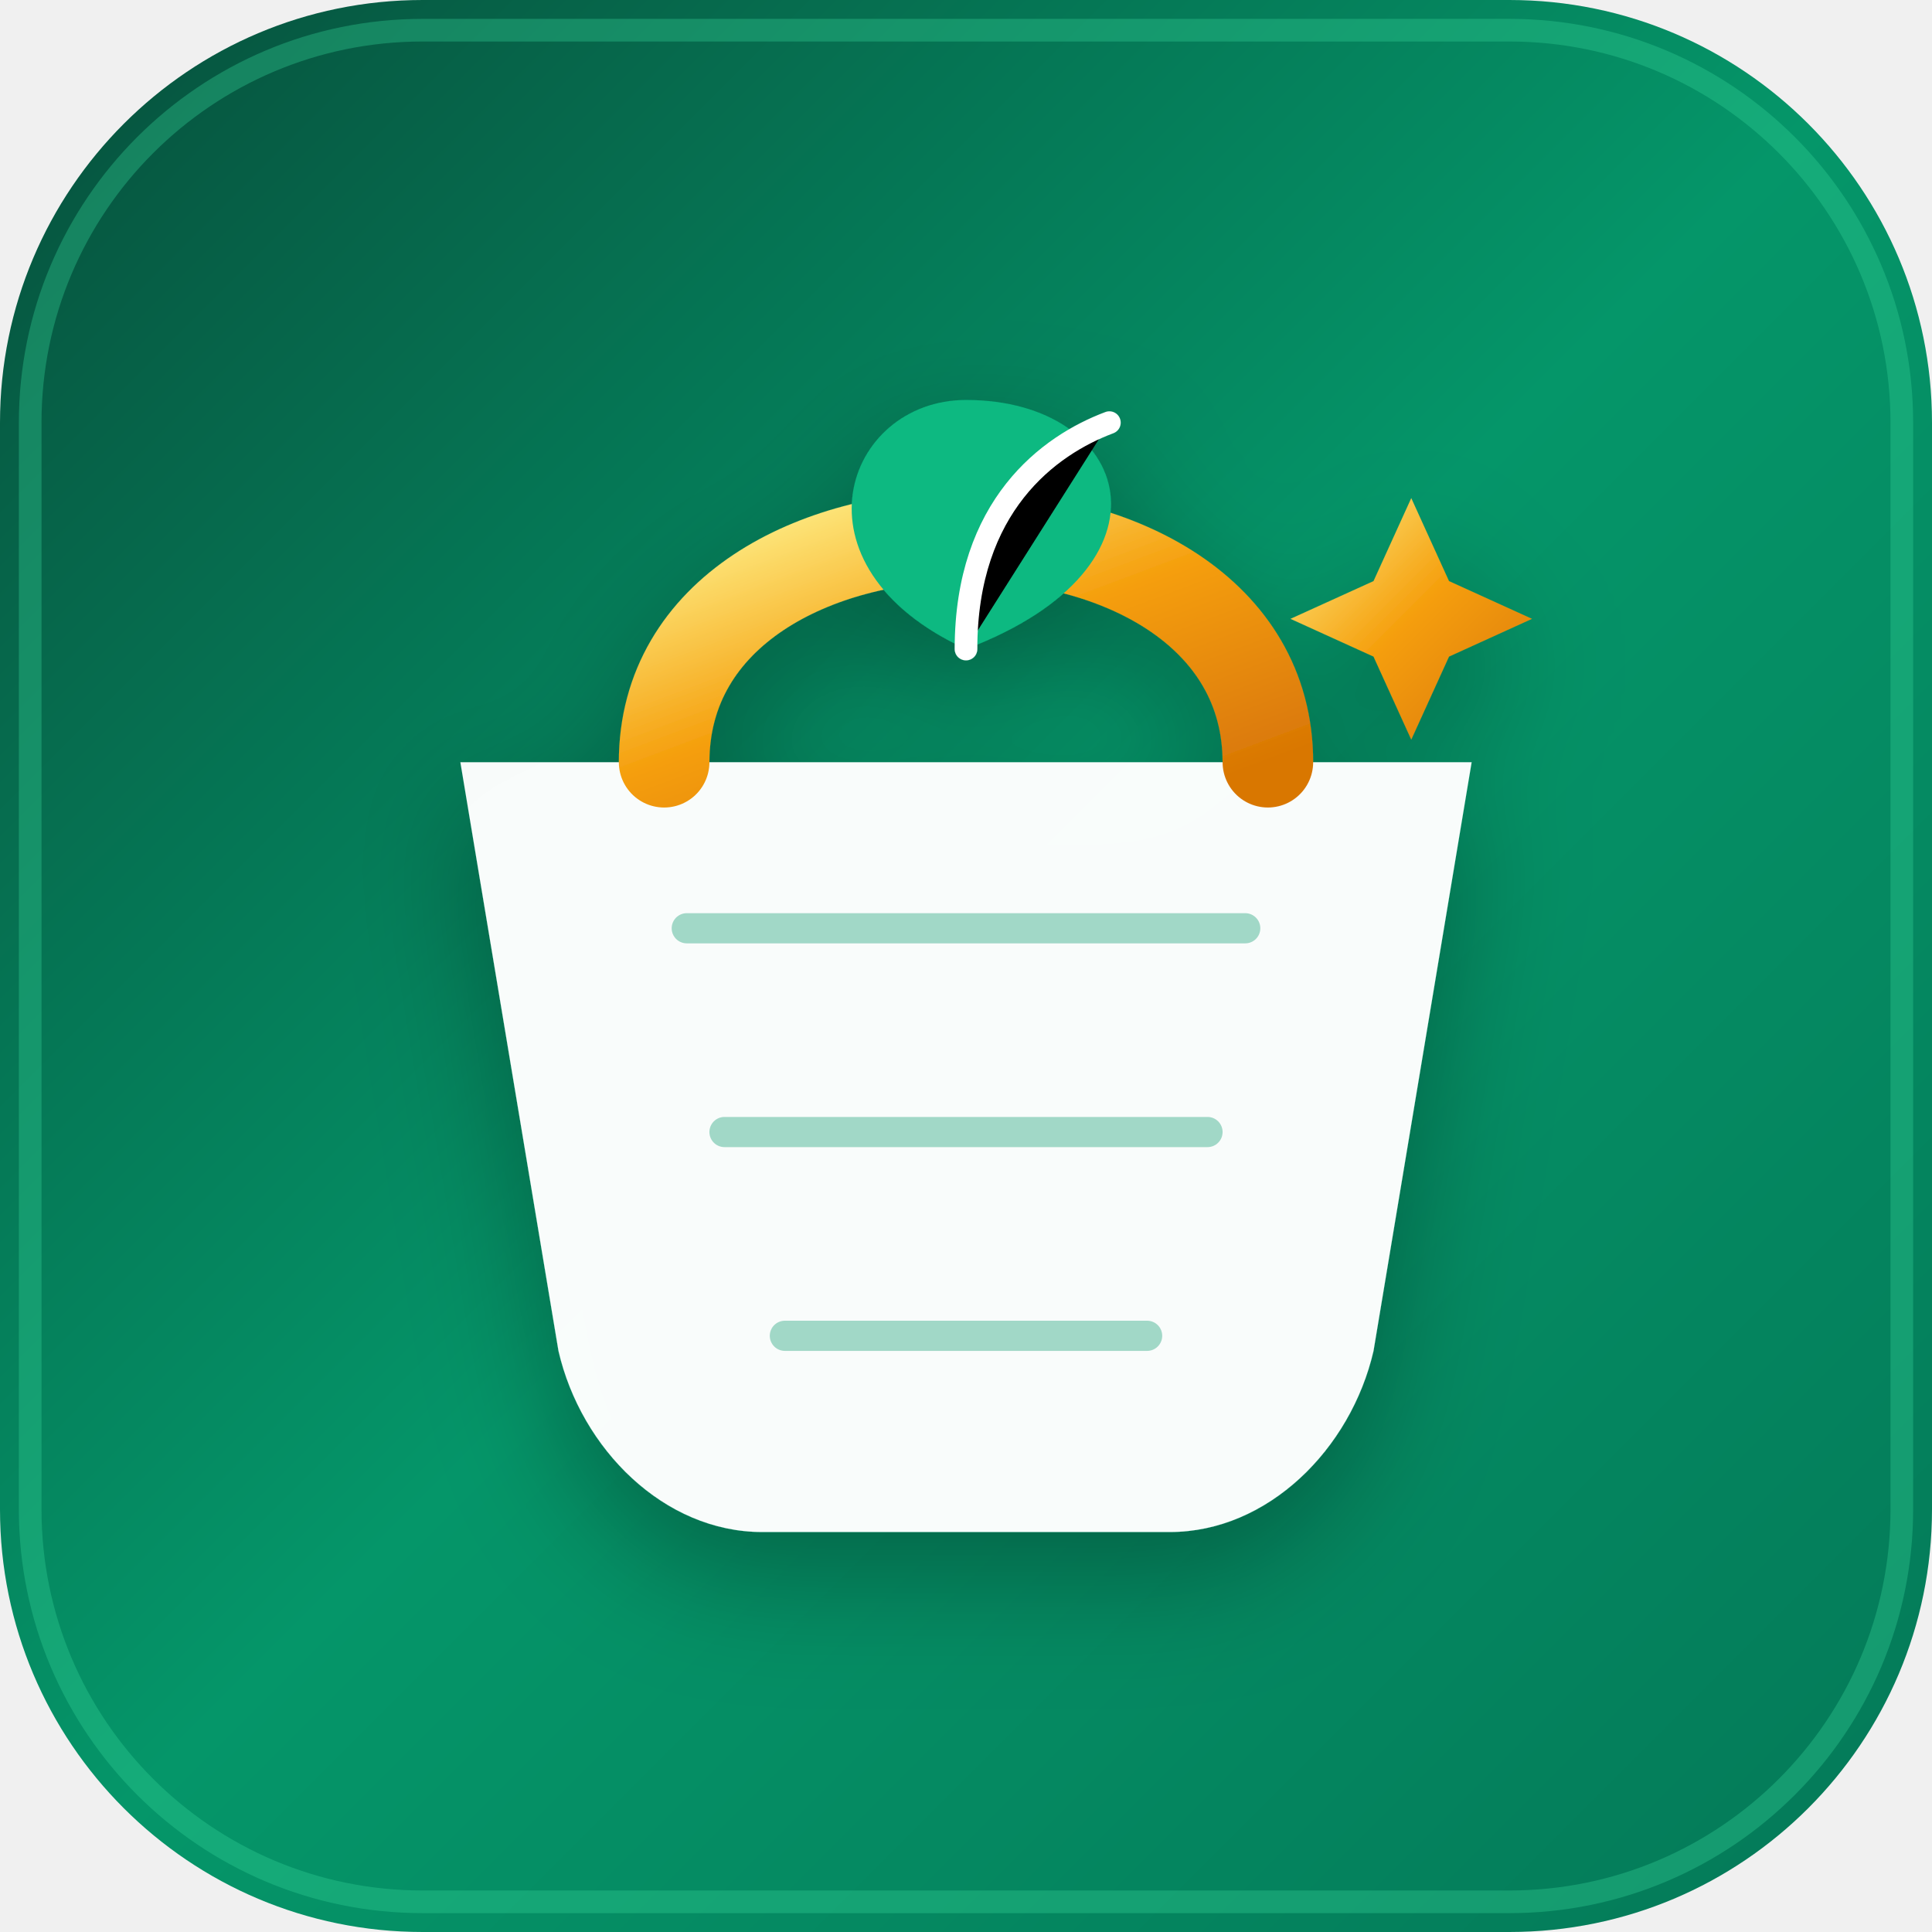
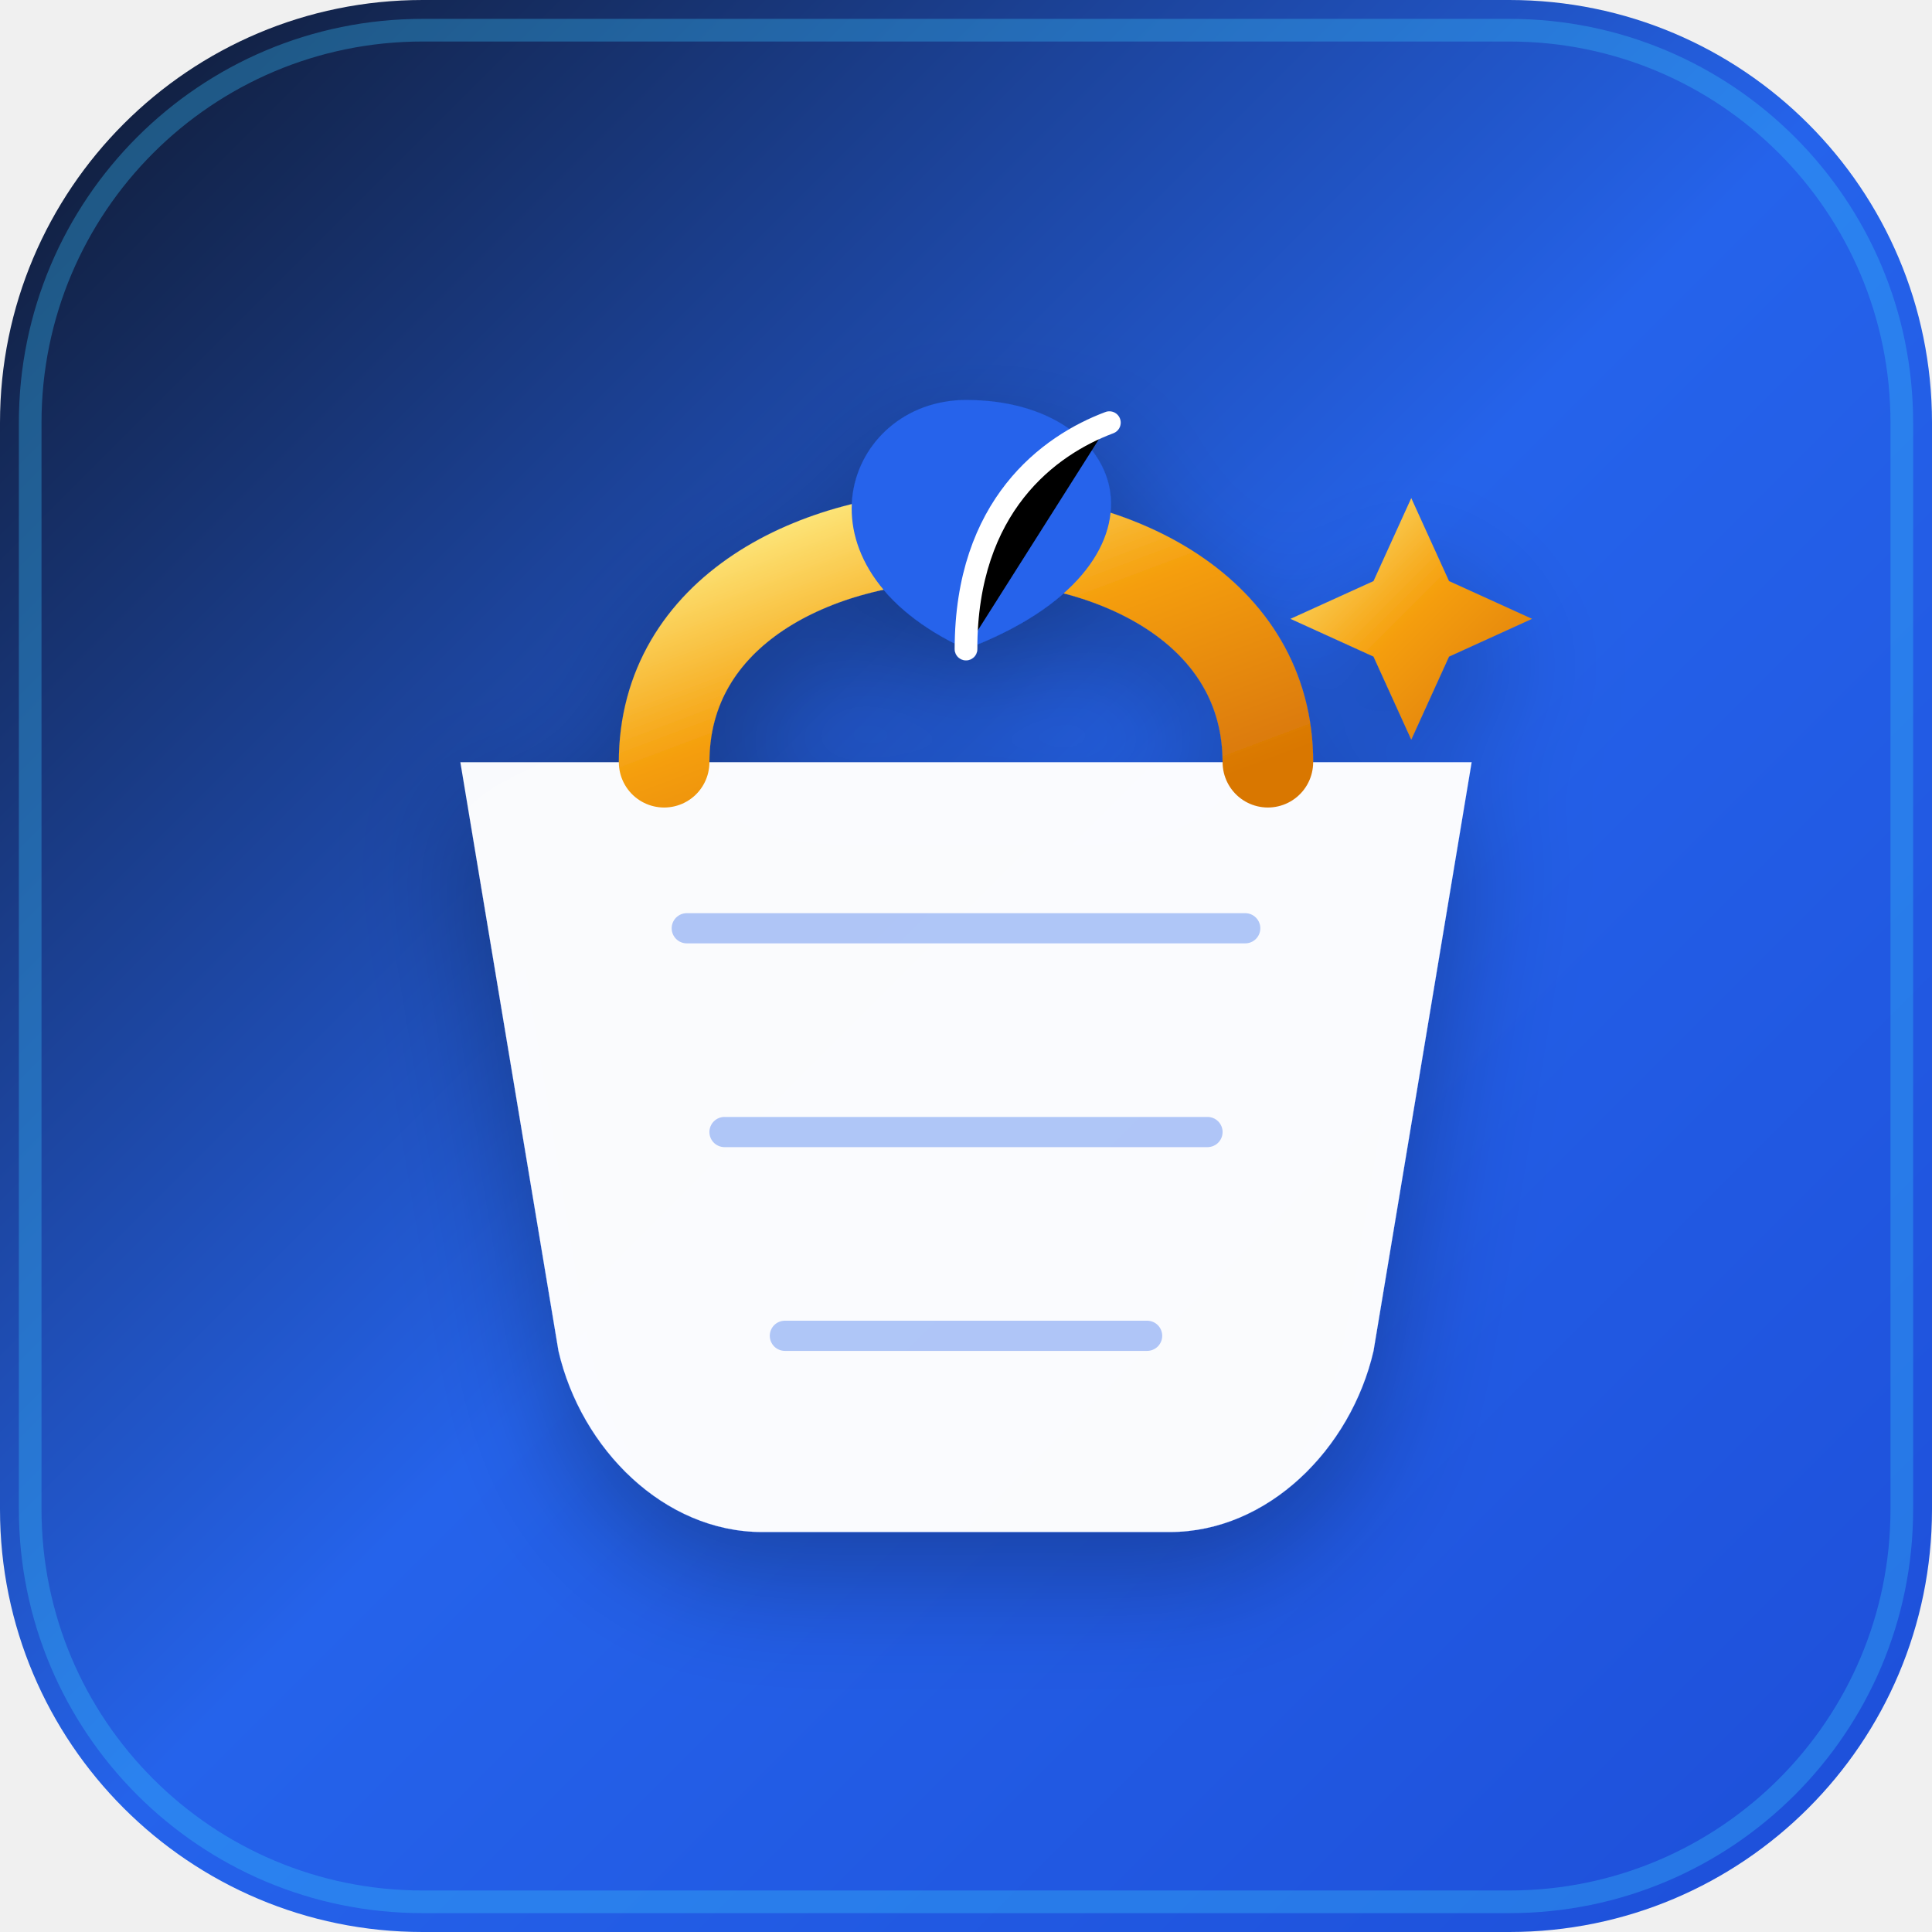
<svg xmlns="http://www.w3.org/2000/svg" viewBox="0 0 512 512" width="512" height="512">
  <defs>
    <linearGradient id="bgGrad512" x1="0%" y1="0%" x2="100%" y2="100%">
-       <stop offset="0%" stop-color="#064e3b" />
-       <stop offset="50%" stop-color="#059669" />
-       <stop offset="100%" stop-color="#047857" />
+       <stop offset="0%" stop-color="#0f172a" />
+       <stop offset="50%" stop-color="#2563eb" />
+       <stop offset="100%" stop-color="#1d4ed8" />
    </linearGradient>
    <linearGradient id="goldGrad512" x1="0%" y1="0%" x2="100%" y2="100%">
      <stop offset="0%" stop-color="#fef08a" />
      <stop offset="50%" stop-color="#f59e0b" />
      <stop offset="100%" stop-color="#d97706" />
    </linearGradient>
    <filter id="glow512" x="-20%" y="-20%" width="140%" height="140%">
      <feDropShadow dx="0" dy="12" stdDeviation="16" flood-color="#000" flood-opacity="0.3" />
    </filter>
  </defs>
  <rect width="512" height="512" rx="112" fill="url(#bgGrad512)" />
-   <rect x="8" y="8" width="496" height="496" rx="104" fill="none" stroke="#34d399" stroke-width="6" stroke-opacity="0.35" />
+   <rect x="8" y="8" width="496" height="496" rx="104" fill="none" stroke="#38bdf8" stroke-width="6" stroke-opacity="0.35" />
  <g filter="url(#glow512)" transform="translate(64, 64)">
    <path d="M58 138 H326 L300 294 C294 320 272 342 246 342 H138 C112 342 90 320 84 294 Z" fill="#ffffff" fill-opacity="0.97" />
    <path d="M112 138 C112 58 272 58 272 138" fill="none" stroke="url(#goldGrad512)" stroke-width="24" stroke-linecap="round" />
-     <path d="M118 182 H266 M128 236 H256 M144 290 H240" stroke="#059669" stroke-width="8" stroke-linecap="round" stroke-opacity="0.35" />
-     <path d="M192 42 C236 42 250 86 192 108 C144 86 160 42 192 42 Z" fill="#10b981" />
+     <path d="M118 182 H266 M128 236 H256 M144 290 H240" stroke="#2563eb" stroke-width="8" stroke-linecap="round" stroke-opacity="0.35" />
+     <path d="M192 42 C236 42 250 86 192 108 C144 86 160 42 192 42 Z" fill="#2563eb" />
    <path d="M192 108 C192 70 214 54 230 48" stroke="#ffffff" stroke-width="6" stroke-linecap="round" />
    <path d="M310 68 L320 90 L342 100 L320 110 L310 132 L300 110 L278 100 L300 90 Z" fill="url(#goldGrad512)" />
  </g>
</svg>
